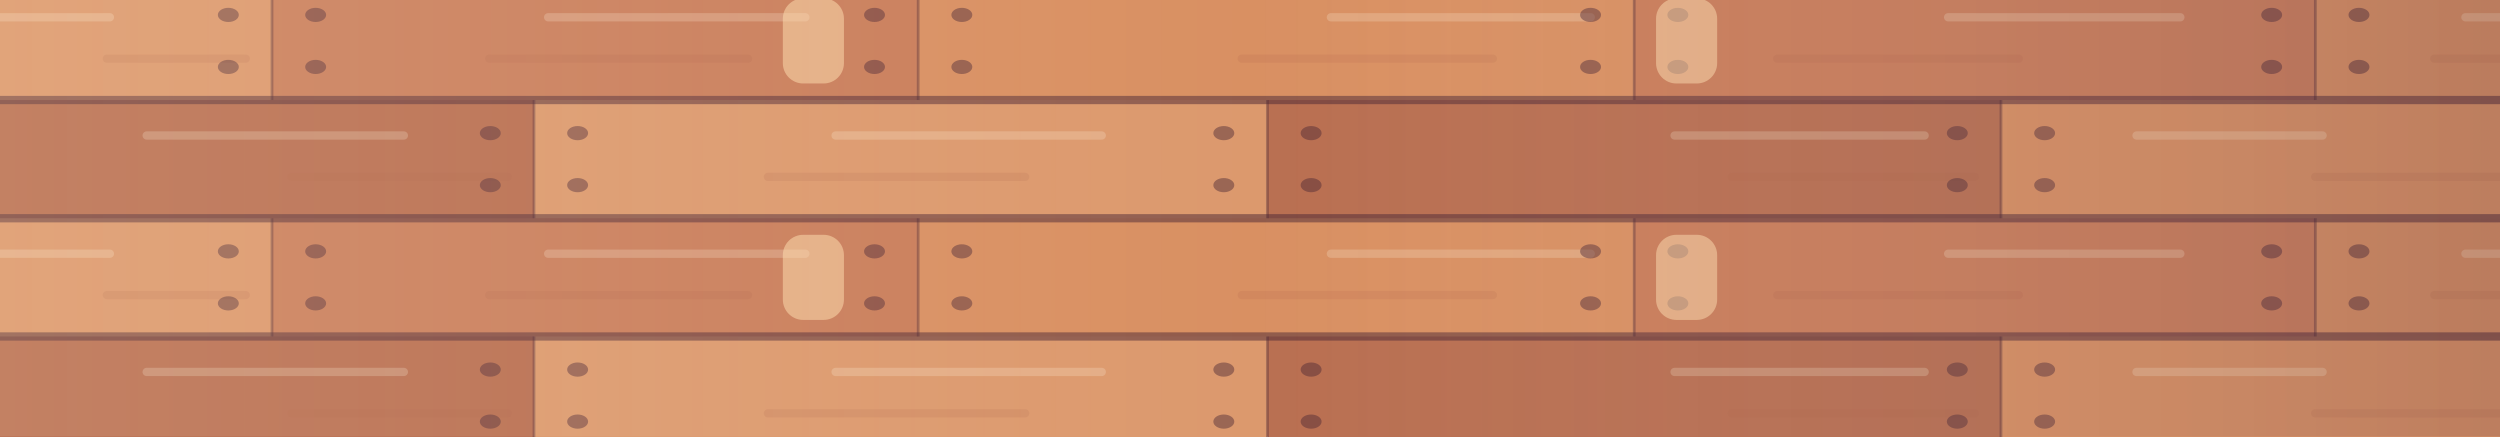
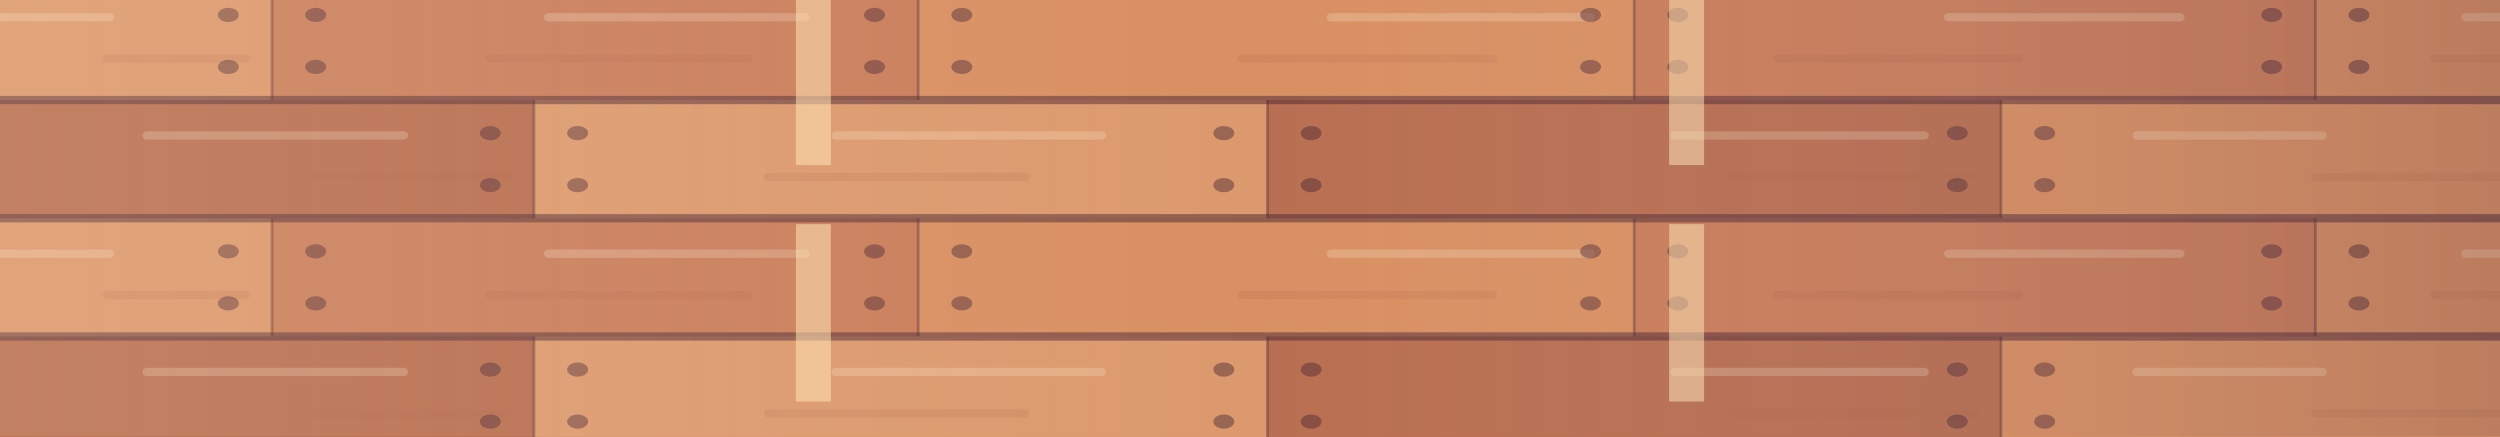
<svg xmlns="http://www.w3.org/2000/svg" width="1890" height="330" viewBox="0 0 1890 330">
  <rect width="1890" height="330" fill="#C97C58" />
  <rect x="-84.84" y="-103.13" width="488.52" height="89.98" fill="#b96e50" />
  <rect x="403.68" y="-103.13" width="554.52" height="89.98" fill="#dc996d" />
  <rect x="958.2" y="-103.13" width="554.53" height="89.98" fill="#b96f51" />
  <rect x="1512.73" y="-103.13" width="462.11" height="89.98" fill="#d88f62" />
  <rect x="-84.84" y="-13.75" width="290.47" height="89.97" fill="#dc976b" />
  <rect x="205.63" y="-13.75" width="488.51" height="89.97" fill="#ca7e5b" />
  <rect x="694.14" y="-13.75" width="541.33" height="89.97" fill="#d99062" />
  <rect x="1235.47" y="-13.75" width="514.92" height="89.97" fill="#ca7d5a" />
  <rect x="1750.39" y="-13.75" width="224.45" height="89.97" fill="#d68d61" />
  <rect x="-84.84" y="75.62" width="488.52" height="89.98" fill="#b96e50" />
  <rect x="403.68" y="75.62" width="554.52" height="89.98" fill="#dc996d" />
  <rect x="958.2" y="75.62" width="554.53" height="89.98" fill="#b96f51" />
  <rect x="1512.73" y="75.62" width="462.11" height="89.98" fill="#d88f62" />
  <rect x="-84.84" y="165" width="290.47" height="89.98" fill="#dc976b" />
  <rect x="205.63" y="165" width="488.51" height="89.98" fill="#ca7e5b" />
  <rect x="694.14" y="165" width="541.33" height="89.98" fill="#d99062" />
  <rect x="1235.47" y="165" width="514.92" height="89.98" fill="#ca7d5a" />
  <rect x="1750.39" y="165" width="224.45" height="89.98" fill="#d68d61" />
  <rect x="-84.84" y="254.38" width="488.52" height="89.97" fill="#b96e50" />
  <rect x="403.68" y="254.38" width="554.52" height="89.97" fill="#dc996d" />
  <rect x="958.2" y="254.38" width="554.53" height="89.97" fill="#b96f51" />
  <rect x="1512.73" y="254.38" width="462.11" height="89.97" fill="#d88f62" />
  <rect x="-84.84" y="343.75" width="290.47" height="89.98" fill="#dc976b" />
  <rect x="205.63" y="343.75" width="488.51" height="89.98" fill="#ca7e5b" />
  <rect x="694.14" y="343.75" width="541.33" height="89.98" fill="#d99062" />
  <rect x="1235.47" y="343.75" width="514.92" height="89.98" fill="#ca7d5a" />
  <rect x="1750.39" y="343.75" width="224.45" height="89.98" fill="#d68d61" />
  <rect x="-84.84" y="433.13" width="488.52" height="89.97" fill="#b96e50" />
  <rect x="403.68" y="433.13" width="554.52" height="89.97" fill="#dc996d" />
  <rect x="958.2" y="433.13" width="554.53" height="89.97" fill="#b96f51" />
  <rect x="1512.73" y="433.13" width="462.11" height="89.97" fill="#d88f62" />
  <path d="M110.89 -76.31H305.33" stroke="#FFF6DE" stroke-opacity="0.22" stroke-width="6.26" stroke-linecap="round" />
  <path d="M220.25 -45.03H383.87" stroke="#A9604A" stroke-opacity="0.16" stroke-width="6.26" stroke-linecap="round" />
  <path d="M631.7 -76.31H832.93" stroke="#FFF6DE" stroke-opacity="0.22" stroke-width="6.26" stroke-linecap="round" />
  <path d="M580.52 -45.03H775.02" stroke="#A9604A" stroke-opacity="0.16" stroke-width="6.26" stroke-linecap="round" />
  <path d="M1265.96 -76.31H1455.03" stroke="#FFF6DE" stroke-opacity="0.22" stroke-width="6.26" stroke-linecap="round" />
  <path d="M1309.1 -45.03H1492.93" stroke="#A9604A" stroke-opacity="0.16" stroke-width="6.26" stroke-linecap="round" />
  <path d="M1615.19 -76.31H1755.89" stroke="#FFF6DE" stroke-opacity="0.22" stroke-width="6.26" stroke-linecap="round" />
  <path d="M1750.27 -45.03H1914.02" stroke="#A9604A" stroke-opacity="0.16" stroke-width="6.26" stroke-linecap="round" />
  <path d="M-0.18 13.06H83.07" stroke="#FFF6DE" stroke-opacity="0.22" stroke-width="6.26" stroke-linecap="round" />
  <path d="M80.74 44.34H185.83" stroke="#A9604A" stroke-opacity="0.16" stroke-width="6.26" stroke-linecap="round" />
  <path d="M414.41 13.06H608.84" stroke="#FFF6DE" stroke-opacity="0.22" stroke-width="6.26" stroke-linecap="round" />
  <path d="M369.87 44.34H565.55" stroke="#A9604A" stroke-opacity="0.16" stroke-width="6.26" stroke-linecap="round" />
  <path d="M1006.17 13.06H1202.61" stroke="#FFF6DE" stroke-opacity="0.22" stroke-width="6.26" stroke-linecap="round" />
  <path d="M938.75 44.34H1128.63" stroke="#A9604A" stroke-opacity="0.16" stroke-width="6.26" stroke-linecap="round" />
  <path d="M1472.79 13.06H1648.35" stroke="#FFF6DE" stroke-opacity="0.22" stroke-width="6.26" stroke-linecap="round" />
  <path d="M1343.57 44.34H1526.21" stroke="#A9604A" stroke-opacity="0.16" stroke-width="6.26" stroke-linecap="round" />
  <path d="M1863.86 13.06H1932.2" stroke="#FFF6DE" stroke-opacity="0.22" stroke-width="6.26" stroke-linecap="round" />
  <path d="M1840.31 44.34H1919.85" stroke="#A9604A" stroke-opacity="0.16" stroke-width="6.26" stroke-linecap="round" />
  <path d="M110.89 102.44H305.33" stroke="#FFF6DE" stroke-opacity="0.22" stroke-width="6.26" stroke-linecap="round" />
  <path d="M220.25 133.72H383.87" stroke="#A9604A" stroke-opacity="0.16" stroke-width="6.26" stroke-linecap="round" />
  <path d="M631.7 102.44H832.93" stroke="#FFF6DE" stroke-opacity="0.22" stroke-width="6.26" stroke-linecap="round" />
  <path d="M580.52 133.72H775.02" stroke="#A9604A" stroke-opacity="0.16" stroke-width="6.26" stroke-linecap="round" />
  <path d="M1265.96 102.44H1455.03" stroke="#FFF6DE" stroke-opacity="0.22" stroke-width="6.26" stroke-linecap="round" />
  <path d="M1309.1 133.72H1492.93" stroke="#A9604A" stroke-opacity="0.16" stroke-width="6.26" stroke-linecap="round" />
  <path d="M1615.19 102.44H1755.89" stroke="#FFF6DE" stroke-opacity="0.22" stroke-width="6.26" stroke-linecap="round" />
  <path d="M1750.27 133.72H1914.02" stroke="#A9604A" stroke-opacity="0.16" stroke-width="6.26" stroke-linecap="round" />
  <path d="M-0.18 191.81H83.07" stroke="#FFF6DE" stroke-opacity="0.22" stroke-width="6.26" stroke-linecap="round" />
  <path d="M80.74 223.09H185.83" stroke="#A9604A" stroke-opacity="0.16" stroke-width="6.26" stroke-linecap="round" />
  <path d="M414.41 191.81H608.84" stroke="#FFF6DE" stroke-opacity="0.22" stroke-width="6.26" stroke-linecap="round" />
  <path d="M369.87 223.09H565.55" stroke="#A9604A" stroke-opacity="0.16" stroke-width="6.26" stroke-linecap="round" />
  <path d="M1006.17 191.81H1202.61" stroke="#FFF6DE" stroke-opacity="0.22" stroke-width="6.26" stroke-linecap="round" />
  <path d="M938.75 223.09H1128.63" stroke="#A9604A" stroke-opacity="0.16" stroke-width="6.26" stroke-linecap="round" />
  <path d="M1472.79 191.81H1648.35" stroke="#FFF6DE" stroke-opacity="0.22" stroke-width="6.26" stroke-linecap="round" />
  <path d="M1343.57 223.09H1526.21" stroke="#A9604A" stroke-opacity="0.16" stroke-width="6.26" stroke-linecap="round" />
  <path d="M1863.86 191.81H1932.2" stroke="#FFF6DE" stroke-opacity="0.22" stroke-width="6.26" stroke-linecap="round" />
  <path d="M1840.31 223.09H1919.85" stroke="#A9604A" stroke-opacity="0.16" stroke-width="6.26" stroke-linecap="round" />
  <path d="M110.89 281.19H305.33" stroke="#FFF6DE" stroke-opacity="0.22" stroke-width="6.26" stroke-linecap="round" />
  <path d="M220.25 312.47H383.87" stroke="#A9604A" stroke-opacity="0.16" stroke-width="6.26" stroke-linecap="round" />
  <path d="M631.7 281.19H832.93" stroke="#FFF6DE" stroke-opacity="0.22" stroke-width="6.26" stroke-linecap="round" />
  <path d="M580.52 312.47H775.02" stroke="#A9604A" stroke-opacity="0.16" stroke-width="6.26" stroke-linecap="round" />
  <path d="M1265.96 281.19H1455.03" stroke="#FFF6DE" stroke-opacity="0.22" stroke-width="6.26" stroke-linecap="round" />
  <path d="M1309.1 312.47H1492.93" stroke="#A9604A" stroke-opacity="0.16" stroke-width="6.26" stroke-linecap="round" />
  <path d="M1615.19 281.19H1755.89" stroke="#FFF6DE" stroke-opacity="0.22" stroke-width="6.26" stroke-linecap="round" />
  <path d="M1750.27 312.47H1914.02" stroke="#A9604A" stroke-opacity="0.16" stroke-width="6.26" stroke-linecap="round" />
  <path d="M-0.18 370.56H83.07" stroke="#FFF6DE" stroke-opacity="0.22" stroke-width="6.26" stroke-linecap="round" />
  <path d="M80.74 401.84H185.83" stroke="#A9604A" stroke-opacity="0.16" stroke-width="6.26" stroke-linecap="round" />
  <path d="M414.41 370.56H608.84" stroke="#FFF6DE" stroke-opacity="0.22" stroke-width="6.26" stroke-linecap="round" />
  <path d="M369.87 401.84H565.55" stroke="#A9604A" stroke-opacity="0.16" stroke-width="6.26" stroke-linecap="round" />
  <path d="M1006.17 370.56H1202.61" stroke="#FFF6DE" stroke-opacity="0.22" stroke-width="6.26" stroke-linecap="round" />
  <path d="M938.75 401.84H1128.63" stroke="#A9604A" stroke-opacity="0.16" stroke-width="6.26" stroke-linecap="round" />
  <path d="M1472.79 370.56H1648.35" stroke="#FFF6DE" stroke-opacity="0.22" stroke-width="6.26" stroke-linecap="round" />
  <path d="M1343.57 401.84H1526.21" stroke="#A9604A" stroke-opacity="0.16" stroke-width="6.26" stroke-linecap="round" />
  <path d="M1863.86 370.56H1932.2" stroke="#FFF6DE" stroke-opacity="0.22" stroke-width="6.26" stroke-linecap="round" />
  <path d="M1840.31 401.84H1919.85" stroke="#A9604A" stroke-opacity="0.16" stroke-width="6.26" stroke-linecap="round" />
  <path d="M110.89 459.94H305.33" stroke="#FFF6DE" stroke-opacity="0.22" stroke-width="6.26" stroke-linecap="round" />
  <path d="M220.25 491.22H383.87" stroke="#A9604A" stroke-opacity="0.16" stroke-width="6.26" stroke-linecap="round" />
  <path d="M631.7 459.94H832.93" stroke="#FFF6DE" stroke-opacity="0.22" stroke-width="6.26" stroke-linecap="round" />
  <path d="M580.52 491.22H775.02" stroke="#A9604A" stroke-opacity="0.16" stroke-width="6.26" stroke-linecap="round" />
  <path d="M1265.96 459.94H1455.03" stroke="#FFF6DE" stroke-opacity="0.22" stroke-width="6.26" stroke-linecap="round" />
  <path d="M1309.1 491.22H1492.93" stroke="#A9604A" stroke-opacity="0.16" stroke-width="6.26" stroke-linecap="round" />
  <path d="M1615.19 459.94H1755.89" stroke="#FFF6DE" stroke-opacity="0.22" stroke-width="6.26" stroke-linecap="round" />
  <path d="M1750.27 491.22H1914.02" stroke="#A9604A" stroke-opacity="0.16" stroke-width="6.26" stroke-linecap="round" />
  <path d="M403.68 -103.13V-13.75" stroke="#4A2734" stroke-opacity=".38" stroke-width="2.1" />
  <path d="M958.2 -103.13V-13.75" stroke="#4A2734" stroke-opacity=".38" stroke-width="2.1" />
  <path d="M1512.73 -103.13V-13.75" stroke="#4A2734" stroke-opacity=".38" stroke-width="2.1" />
  <path d="M-84.84 -103.13H1974.84" stroke="#4A2734" stroke-opacity=".5" stroke-width="6.26" />
  <path d="M205.63 -13.75V75.62" stroke="#4A2734" stroke-opacity=".38" stroke-width="2.1" />
  <path d="M694.14 -13.75V75.62" stroke="#4A2734" stroke-opacity=".38" stroke-width="2.1" />
  <path d="M1235.47 -13.75V75.62" stroke="#4A2734" stroke-opacity=".38" stroke-width="2.1" />
  <path d="M1750.39 -13.75V75.62" stroke="#4A2734" stroke-opacity=".38" stroke-width="2.1" />
  <path d="M-84.84 -13.75H1974.84" stroke="#4A2734" stroke-opacity=".5" stroke-width="6.26" />
  <path d="M403.68 75.62V165" stroke="#4A2734" stroke-opacity=".38" stroke-width="2.1" />
  <path d="M958.2 75.62V165" stroke="#4A2734" stroke-opacity=".38" stroke-width="2.1" />
  <path d="M1512.73 75.62V165" stroke="#4A2734" stroke-opacity=".38" stroke-width="2.1" />
  <path d="M-84.84 75.62H1974.84" stroke="#4A2734" stroke-opacity=".5" stroke-width="6.26" />
  <path d="M205.63 165V254.38" stroke="#4A2734" stroke-opacity=".38" stroke-width="2.1" />
  <path d="M694.14 165V254.38" stroke="#4A2734" stroke-opacity=".38" stroke-width="2.1" />
  <path d="M1235.47 165V254.38" stroke="#4A2734" stroke-opacity=".38" stroke-width="2.1" />
  <path d="M1750.39 165V254.38" stroke="#4A2734" stroke-opacity=".38" stroke-width="2.1" />
  <path d="M-84.84 165H1974.84" stroke="#4A2734" stroke-opacity=".5" stroke-width="6.26" />
  <path d="M403.68 254.38V343.75" stroke="#4A2734" stroke-opacity=".38" stroke-width="2.1" />
  <path d="M958.2 254.38V343.75" stroke="#4A2734" stroke-opacity=".38" stroke-width="2.1" />
  <path d="M1512.73 254.38V343.75" stroke="#4A2734" stroke-opacity=".38" stroke-width="2.1" />
  <path d="M-84.84 254.38H1974.84" stroke="#4A2734" stroke-opacity=".5" stroke-width="6.26" />
  <path d="M205.63 343.75V433.13" stroke="#4A2734" stroke-opacity=".38" stroke-width="2.1" />
  <path d="M694.14 343.75V433.13" stroke="#4A2734" stroke-opacity=".38" stroke-width="2.1" />
  <path d="M1235.47 343.75V433.13" stroke="#4A2734" stroke-opacity=".38" stroke-width="2.1" />
  <path d="M1750.39 343.75V433.13" stroke="#4A2734" stroke-opacity=".38" stroke-width="2.1" />
  <path d="M-84.84 343.75H1974.84" stroke="#4A2734" stroke-opacity=".5" stroke-width="6.26" />
  <path d="M403.68 433.13V522.5" stroke="#4A2734" stroke-opacity=".38" stroke-width="2.1" />
  <path d="M958.2 433.13V522.5" stroke="#4A2734" stroke-opacity=".38" stroke-width="2.1" />
  <path d="M1512.73 433.13V522.5" stroke="#4A2734" stroke-opacity=".38" stroke-width="2.1" />
  <path d="M-84.84 433.13H1974.84" stroke="#4A2734" stroke-opacity=".5" stroke-width="6.26" />
  <ellipse cx="370.67" cy="-78.1" rx="7.92" ry="5.36" fill="#4A2734" fill-opacity=".45" />
  <ellipse cx="370.67" cy="-38.78" rx="7.92" ry="5.36" fill="#4A2734" fill-opacity=".45" />
  <ellipse cx="436.68" cy="-78.1" rx="7.92" ry="5.36" fill="#4A2734" fill-opacity=".45" />
  <ellipse cx="436.68" cy="-38.78" rx="7.92" ry="5.36" fill="#4A2734" fill-opacity=".45" />
  <ellipse cx="925.2" cy="-78.1" rx="7.92" ry="5.36" fill="#4A2734" fill-opacity=".45" />
  <ellipse cx="925.2" cy="-38.78" rx="7.92" ry="5.36" fill="#4A2734" fill-opacity=".45" />
  <ellipse cx="991.21" cy="-78.1" rx="7.92" ry="5.36" fill="#4A2734" fill-opacity=".45" />
  <ellipse cx="991.21" cy="-38.78" rx="7.92" ry="5.36" fill="#4A2734" fill-opacity=".45" />
  <ellipse cx="1479.72" cy="-78.1" rx="7.92" ry="5.36" fill="#4A2734" fill-opacity=".45" />
  <ellipse cx="1479.72" cy="-38.78" rx="7.92" ry="5.36" fill="#4A2734" fill-opacity=".45" />
  <ellipse cx="1545.74" cy="-78.1" rx="7.92" ry="5.36" fill="#4A2734" fill-opacity=".45" />
  <ellipse cx="1545.74" cy="-38.78" rx="7.92" ry="5.36" fill="#4A2734" fill-opacity=".45" />
  <ellipse cx="172.62" cy="11.27" rx="7.92" ry="5.36" fill="#4A2734" fill-opacity=".45" />
  <ellipse cx="172.62" cy="50.6" rx="7.92" ry="5.36" fill="#4A2734" fill-opacity=".45" />
  <ellipse cx="238.64" cy="11.27" rx="7.92" ry="5.36" fill="#4A2734" fill-opacity=".45" />
  <ellipse cx="238.64" cy="50.6" rx="7.92" ry="5.36" fill="#4A2734" fill-opacity=".45" />
  <ellipse cx="661.13" cy="11.27" rx="7.92" ry="5.36" fill="#4A2734" fill-opacity=".45" />
  <ellipse cx="661.13" cy="50.6" rx="7.92" ry="5.36" fill="#4A2734" fill-opacity=".45" />
  <ellipse cx="727.15" cy="11.27" rx="7.92" ry="5.36" fill="#4A2734" fill-opacity=".45" />
  <ellipse cx="727.15" cy="50.6" rx="7.92" ry="5.36" fill="#4A2734" fill-opacity=".45" />
  <ellipse cx="1202.46" cy="11.27" rx="7.92" ry="5.36" fill="#4A2734" fill-opacity=".45" />
  <ellipse cx="1202.46" cy="50.6" rx="7.92" ry="5.36" fill="#4A2734" fill-opacity=".45" />
  <ellipse cx="1268.47" cy="11.27" rx="7.92" ry="5.36" fill="#4A2734" fill-opacity=".45" />
  <ellipse cx="1268.47" cy="50.6" rx="7.92" ry="5.36" fill="#4A2734" fill-opacity=".45" />
  <ellipse cx="1717.38" cy="11.27" rx="7.92" ry="5.36" fill="#4A2734" fill-opacity=".45" />
  <ellipse cx="1717.38" cy="50.6" rx="7.92" ry="5.36" fill="#4A2734" fill-opacity=".45" />
  <ellipse cx="1783.39" cy="11.27" rx="7.92" ry="5.36" fill="#4A2734" fill-opacity=".45" />
  <ellipse cx="1783.39" cy="50.6" rx="7.92" ry="5.36" fill="#4A2734" fill-opacity=".45" />
  <ellipse cx="370.67" cy="100.65" rx="7.92" ry="5.36" fill="#4A2734" fill-opacity=".45" />
  <ellipse cx="370.67" cy="139.97" rx="7.92" ry="5.36" fill="#4A2734" fill-opacity=".45" />
  <ellipse cx="436.68" cy="100.65" rx="7.92" ry="5.36" fill="#4A2734" fill-opacity=".45" />
  <ellipse cx="436.68" cy="139.97" rx="7.92" ry="5.36" fill="#4A2734" fill-opacity=".45" />
  <ellipse cx="925.2" cy="100.65" rx="7.92" ry="5.36" fill="#4A2734" fill-opacity=".45" />
  <ellipse cx="925.2" cy="139.97" rx="7.92" ry="5.36" fill="#4A2734" fill-opacity=".45" />
  <ellipse cx="991.21" cy="100.65" rx="7.92" ry="5.36" fill="#4A2734" fill-opacity=".45" />
  <ellipse cx="991.21" cy="139.97" rx="7.92" ry="5.36" fill="#4A2734" fill-opacity=".45" />
  <ellipse cx="1479.72" cy="100.65" rx="7.92" ry="5.36" fill="#4A2734" fill-opacity=".45" />
  <ellipse cx="1479.72" cy="139.97" rx="7.92" ry="5.36" fill="#4A2734" fill-opacity=".45" />
  <ellipse cx="1545.74" cy="100.65" rx="7.92" ry="5.36" fill="#4A2734" fill-opacity=".45" />
  <ellipse cx="1545.74" cy="139.97" rx="7.92" ry="5.36" fill="#4A2734" fill-opacity=".45" />
  <ellipse cx="172.62" cy="190.03" rx="7.92" ry="5.36" fill="#4A2734" fill-opacity=".45" />
  <ellipse cx="172.62" cy="229.35" rx="7.92" ry="5.36" fill="#4A2734" fill-opacity=".45" />
  <ellipse cx="238.64" cy="190.03" rx="7.92" ry="5.36" fill="#4A2734" fill-opacity=".45" />
  <ellipse cx="238.64" cy="229.35" rx="7.92" ry="5.36" fill="#4A2734" fill-opacity=".45" />
  <ellipse cx="661.13" cy="190.03" rx="7.92" ry="5.36" fill="#4A2734" fill-opacity=".45" />
  <ellipse cx="661.13" cy="229.35" rx="7.92" ry="5.36" fill="#4A2734" fill-opacity=".45" />
  <ellipse cx="727.15" cy="190.03" rx="7.92" ry="5.36" fill="#4A2734" fill-opacity=".45" />
  <ellipse cx="727.15" cy="229.35" rx="7.92" ry="5.36" fill="#4A2734" fill-opacity=".45" />
  <ellipse cx="1202.46" cy="190.03" rx="7.92" ry="5.36" fill="#4A2734" fill-opacity=".45" />
  <ellipse cx="1202.46" cy="229.35" rx="7.92" ry="5.36" fill="#4A2734" fill-opacity=".45" />
  <ellipse cx="1268.47" cy="190.03" rx="7.92" ry="5.36" fill="#4A2734" fill-opacity=".45" />
  <ellipse cx="1268.47" cy="229.35" rx="7.92" ry="5.36" fill="#4A2734" fill-opacity=".45" />
  <ellipse cx="1717.38" cy="190.03" rx="7.92" ry="5.36" fill="#4A2734" fill-opacity=".45" />
  <ellipse cx="1717.38" cy="229.35" rx="7.92" ry="5.36" fill="#4A2734" fill-opacity=".45" />
  <ellipse cx="1783.39" cy="190.03" rx="7.92" ry="5.36" fill="#4A2734" fill-opacity=".45" />
  <ellipse cx="1783.39" cy="229.35" rx="7.92" ry="5.36" fill="#4A2734" fill-opacity=".45" />
  <ellipse cx="370.67" cy="279.4" rx="7.92" ry="5.36" fill="#4A2734" fill-opacity=".45" />
  <ellipse cx="370.67" cy="318.73" rx="7.92" ry="5.36" fill="#4A2734" fill-opacity=".45" />
  <ellipse cx="436.68" cy="279.4" rx="7.92" ry="5.36" fill="#4A2734" fill-opacity=".45" />
  <ellipse cx="436.68" cy="318.73" rx="7.92" ry="5.36" fill="#4A2734" fill-opacity=".45" />
  <ellipse cx="925.2" cy="279.4" rx="7.92" ry="5.36" fill="#4A2734" fill-opacity=".45" />
  <ellipse cx="925.2" cy="318.73" rx="7.92" ry="5.36" fill="#4A2734" fill-opacity=".45" />
  <ellipse cx="991.21" cy="279.4" rx="7.92" ry="5.36" fill="#4A2734" fill-opacity=".45" />
  <ellipse cx="991.21" cy="318.73" rx="7.92" ry="5.36" fill="#4A2734" fill-opacity=".45" />
  <ellipse cx="1479.72" cy="279.4" rx="7.92" ry="5.36" fill="#4A2734" fill-opacity=".45" />
  <ellipse cx="1479.72" cy="318.73" rx="7.92" ry="5.36" fill="#4A2734" fill-opacity=".45" />
  <ellipse cx="1545.74" cy="279.4" rx="7.92" ry="5.36" fill="#4A2734" fill-opacity=".45" />
  <ellipse cx="1545.74" cy="318.73" rx="7.92" ry="5.36" fill="#4A2734" fill-opacity=".45" />
  <ellipse cx="172.62" cy="368.78" rx="7.92" ry="5.36" fill="#4A2734" fill-opacity=".45" />
  <ellipse cx="172.62" cy="408.1" rx="7.92" ry="5.36" fill="#4A2734" fill-opacity=".45" />
  <ellipse cx="238.64" cy="368.78" rx="7.92" ry="5.36" fill="#4A2734" fill-opacity=".45" />
  <ellipse cx="238.64" cy="408.1" rx="7.92" ry="5.36" fill="#4A2734" fill-opacity=".45" />
  <ellipse cx="661.13" cy="368.78" rx="7.92" ry="5.36" fill="#4A2734" fill-opacity=".45" />
  <ellipse cx="661.13" cy="408.1" rx="7.92" ry="5.36" fill="#4A2734" fill-opacity=".45" />
  <ellipse cx="727.15" cy="368.78" rx="7.92" ry="5.36" fill="#4A2734" fill-opacity=".45" />
  <ellipse cx="727.15" cy="408.1" rx="7.92" ry="5.36" fill="#4A2734" fill-opacity=".45" />
  <ellipse cx="1202.46" cy="368.78" rx="7.92" ry="5.36" fill="#4A2734" fill-opacity=".45" />
  <ellipse cx="1202.46" cy="408.1" rx="7.92" ry="5.36" fill="#4A2734" fill-opacity=".45" />
  <ellipse cx="1268.47" cy="368.78" rx="7.92" ry="5.36" fill="#4A2734" fill-opacity=".45" />
  <ellipse cx="1268.47" cy="408.1" rx="7.92" ry="5.36" fill="#4A2734" fill-opacity=".45" />
  <ellipse cx="1717.38" cy="368.78" rx="7.92" ry="5.36" fill="#4A2734" fill-opacity=".45" />
  <ellipse cx="1717.38" cy="408.1" rx="7.92" ry="5.36" fill="#4A2734" fill-opacity=".45" />
  <ellipse cx="1783.39" cy="368.78" rx="7.92" ry="5.36" fill="#4A2734" fill-opacity=".45" />
  <ellipse cx="1783.39" cy="408.1" rx="7.92" ry="5.36" fill="#4A2734" fill-opacity=".45" />
  <ellipse cx="370.67" cy="458.15" rx="7.92" ry="5.36" fill="#4A2734" fill-opacity=".45" />
  <ellipse cx="370.67" cy="497.48" rx="7.92" ry="5.36" fill="#4A2734" fill-opacity=".45" />
  <ellipse cx="436.68" cy="458.15" rx="7.92" ry="5.36" fill="#4A2734" fill-opacity=".45" />
  <ellipse cx="436.68" cy="497.48" rx="7.92" ry="5.36" fill="#4A2734" fill-opacity=".45" />
  <ellipse cx="925.2" cy="458.15" rx="7.92" ry="5.36" fill="#4A2734" fill-opacity=".45" />
  <ellipse cx="925.2" cy="497.48" rx="7.92" ry="5.36" fill="#4A2734" fill-opacity=".45" />
  <ellipse cx="991.21" cy="458.15" rx="7.92" ry="5.36" fill="#4A2734" fill-opacity=".45" />
  <ellipse cx="991.21" cy="497.48" rx="7.92" ry="5.36" fill="#4A2734" fill-opacity=".45" />
  <ellipse cx="1479.72" cy="458.15" rx="7.92" ry="5.36" fill="#4A2734" fill-opacity=".45" />
  <ellipse cx="1479.72" cy="497.48" rx="7.92" ry="5.36" fill="#4A2734" fill-opacity=".45" />
  <ellipse cx="1545.74" cy="458.15" rx="7.92" ry="5.36" fill="#4A2734" fill-opacity=".45" />
  <ellipse cx="1545.74" cy="497.48" rx="7.92" ry="5.36" fill="#4A2734" fill-opacity=".45" />
-   <rect x="591.82" y="-1.24" width="46.21" height="64.35" rx="15.4" fill="#FFE1B0" fill-opacity=".5" />
-   <rect x="1251.97" y="-1.24" width="46.21" height="64.35" rx="15.4" fill="#FFE1B0" fill-opacity=".5" />
-   <rect x="591.82" y="177.51" width="46.21" height="64.35" rx="15.4" fill="#FFE1B0" fill-opacity=".5" />
-   <rect x="1251.97" y="177.51" width="46.21" height="64.35" rx="15.4" fill="#FFE1B0" fill-opacity=".5" />
-   <rect x="591.82" y="356.26" width="46.21" height="64.35" rx="15.4" fill="#FFE1B0" fill-opacity=".5" />
-   <rect x="1251.97" y="356.26" width="46.21" height="64.35" rx="15.4" fill="#FFE1B0" fill-opacity=".5" />
+   <rect x="601.72" y="-9.28" width="26.41" height="134.06" fill="#FFE1B0" fill-opacity=".55" />
+   <rect x="1261.87" y="-9.28" width="26.41" height="134.06" fill="#FFE1B0" fill-opacity=".55" />
+   <rect x="601.72" y="169.47" width="26.41" height="134.06" fill="#FFE1B0" fill-opacity=".55" />
+   <rect x="1261.87" y="169.47" width="26.41" height="134.06" fill="#FFE1B0" fill-opacity=".55" />
+   <rect x="601.72" y="348.22" width="26.41" height="134.06" fill="#FFE1B0" fill-opacity=".55" />
+   <rect x="1261.87" y="348.22" width="26.41" height="134.06" fill="#FFE1B0" fill-opacity=".55" />
  <rect x="-84.84" y="0" width="39.61" height="330" fill="#3A2230" />
  <rect x="1935.23" y="0" width="39.61" height="330" fill="#3A2230" />
  <path d="M-45.23 0V330M1935.23 0V330" stroke="#e4b191" stroke-opacity=".55" stroke-width="3.78" />
  <defs>
    <linearGradient id="l" x1="0" x2="1" y1="0" y2="0">
      <stop offset="0" stop-color="#FFF4D8" stop-opacity="0.14" />
      <stop offset=".5" stop-color="#FFFFFF" stop-opacity="0" />
      <stop offset="1" stop-color="#2A1E48" stop-opacity="0.16" />
    </linearGradient>
  </defs>
  <rect width="1890" height="330" fill="url(#l)" />
</svg>
